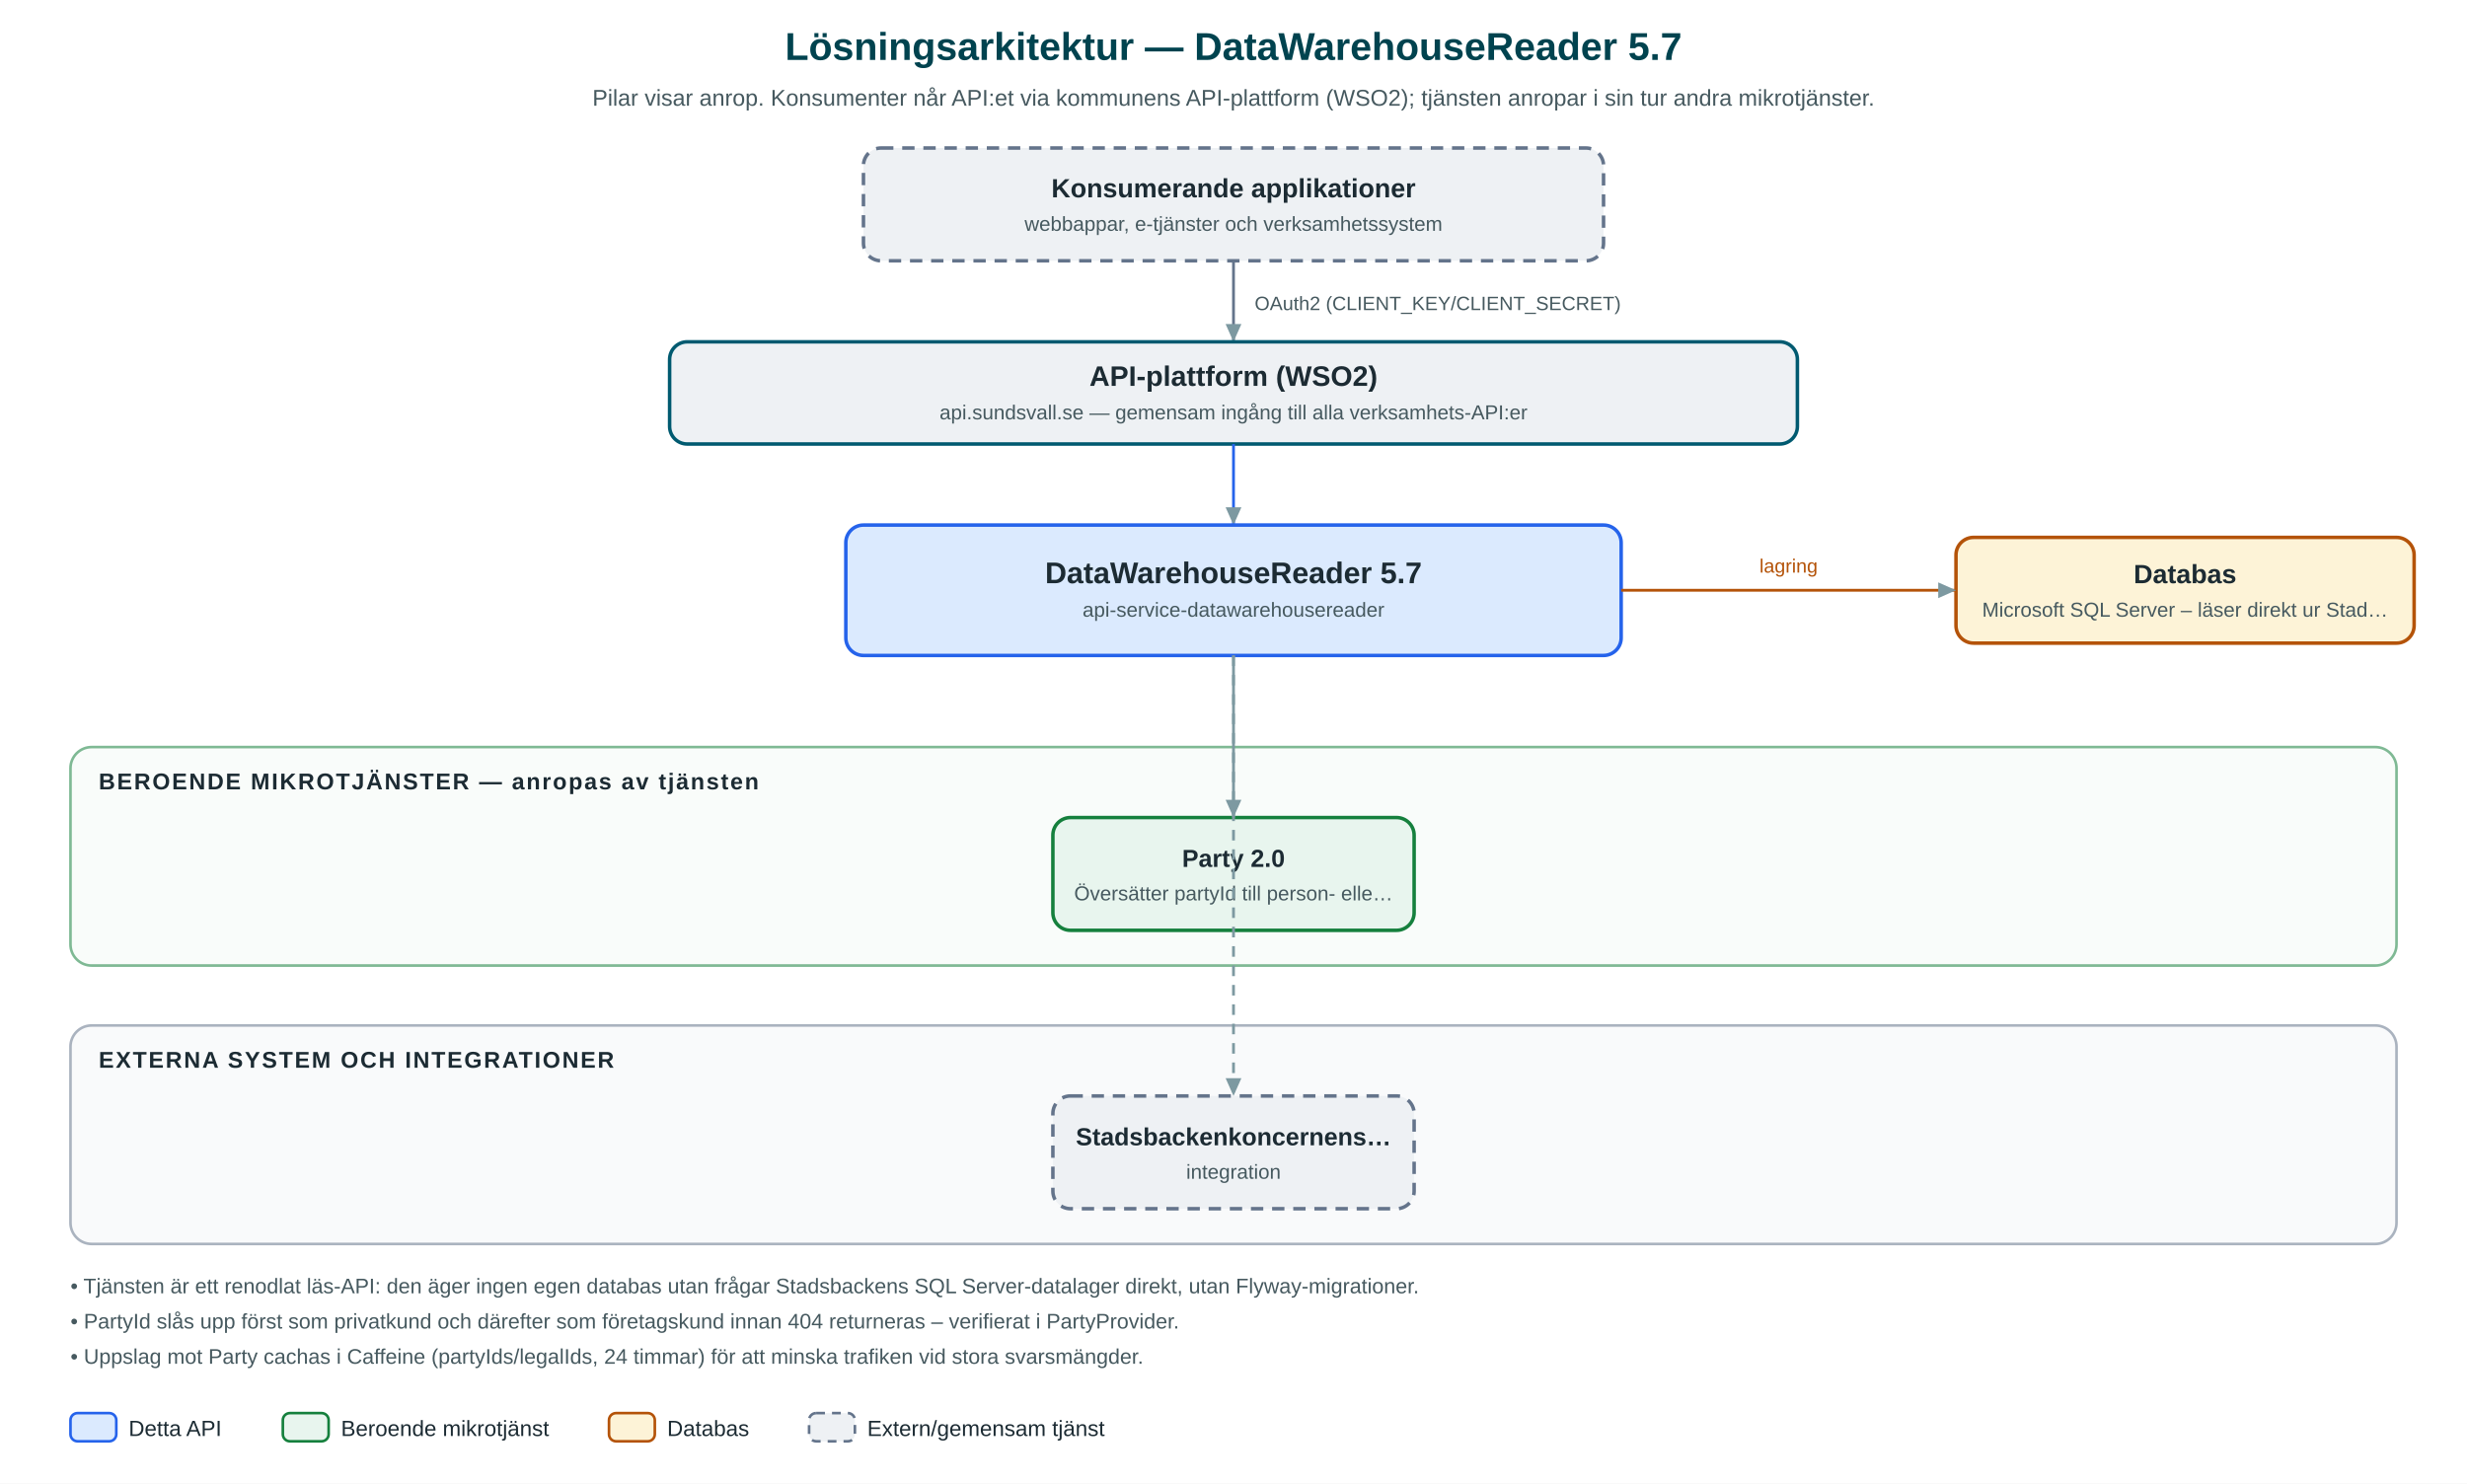
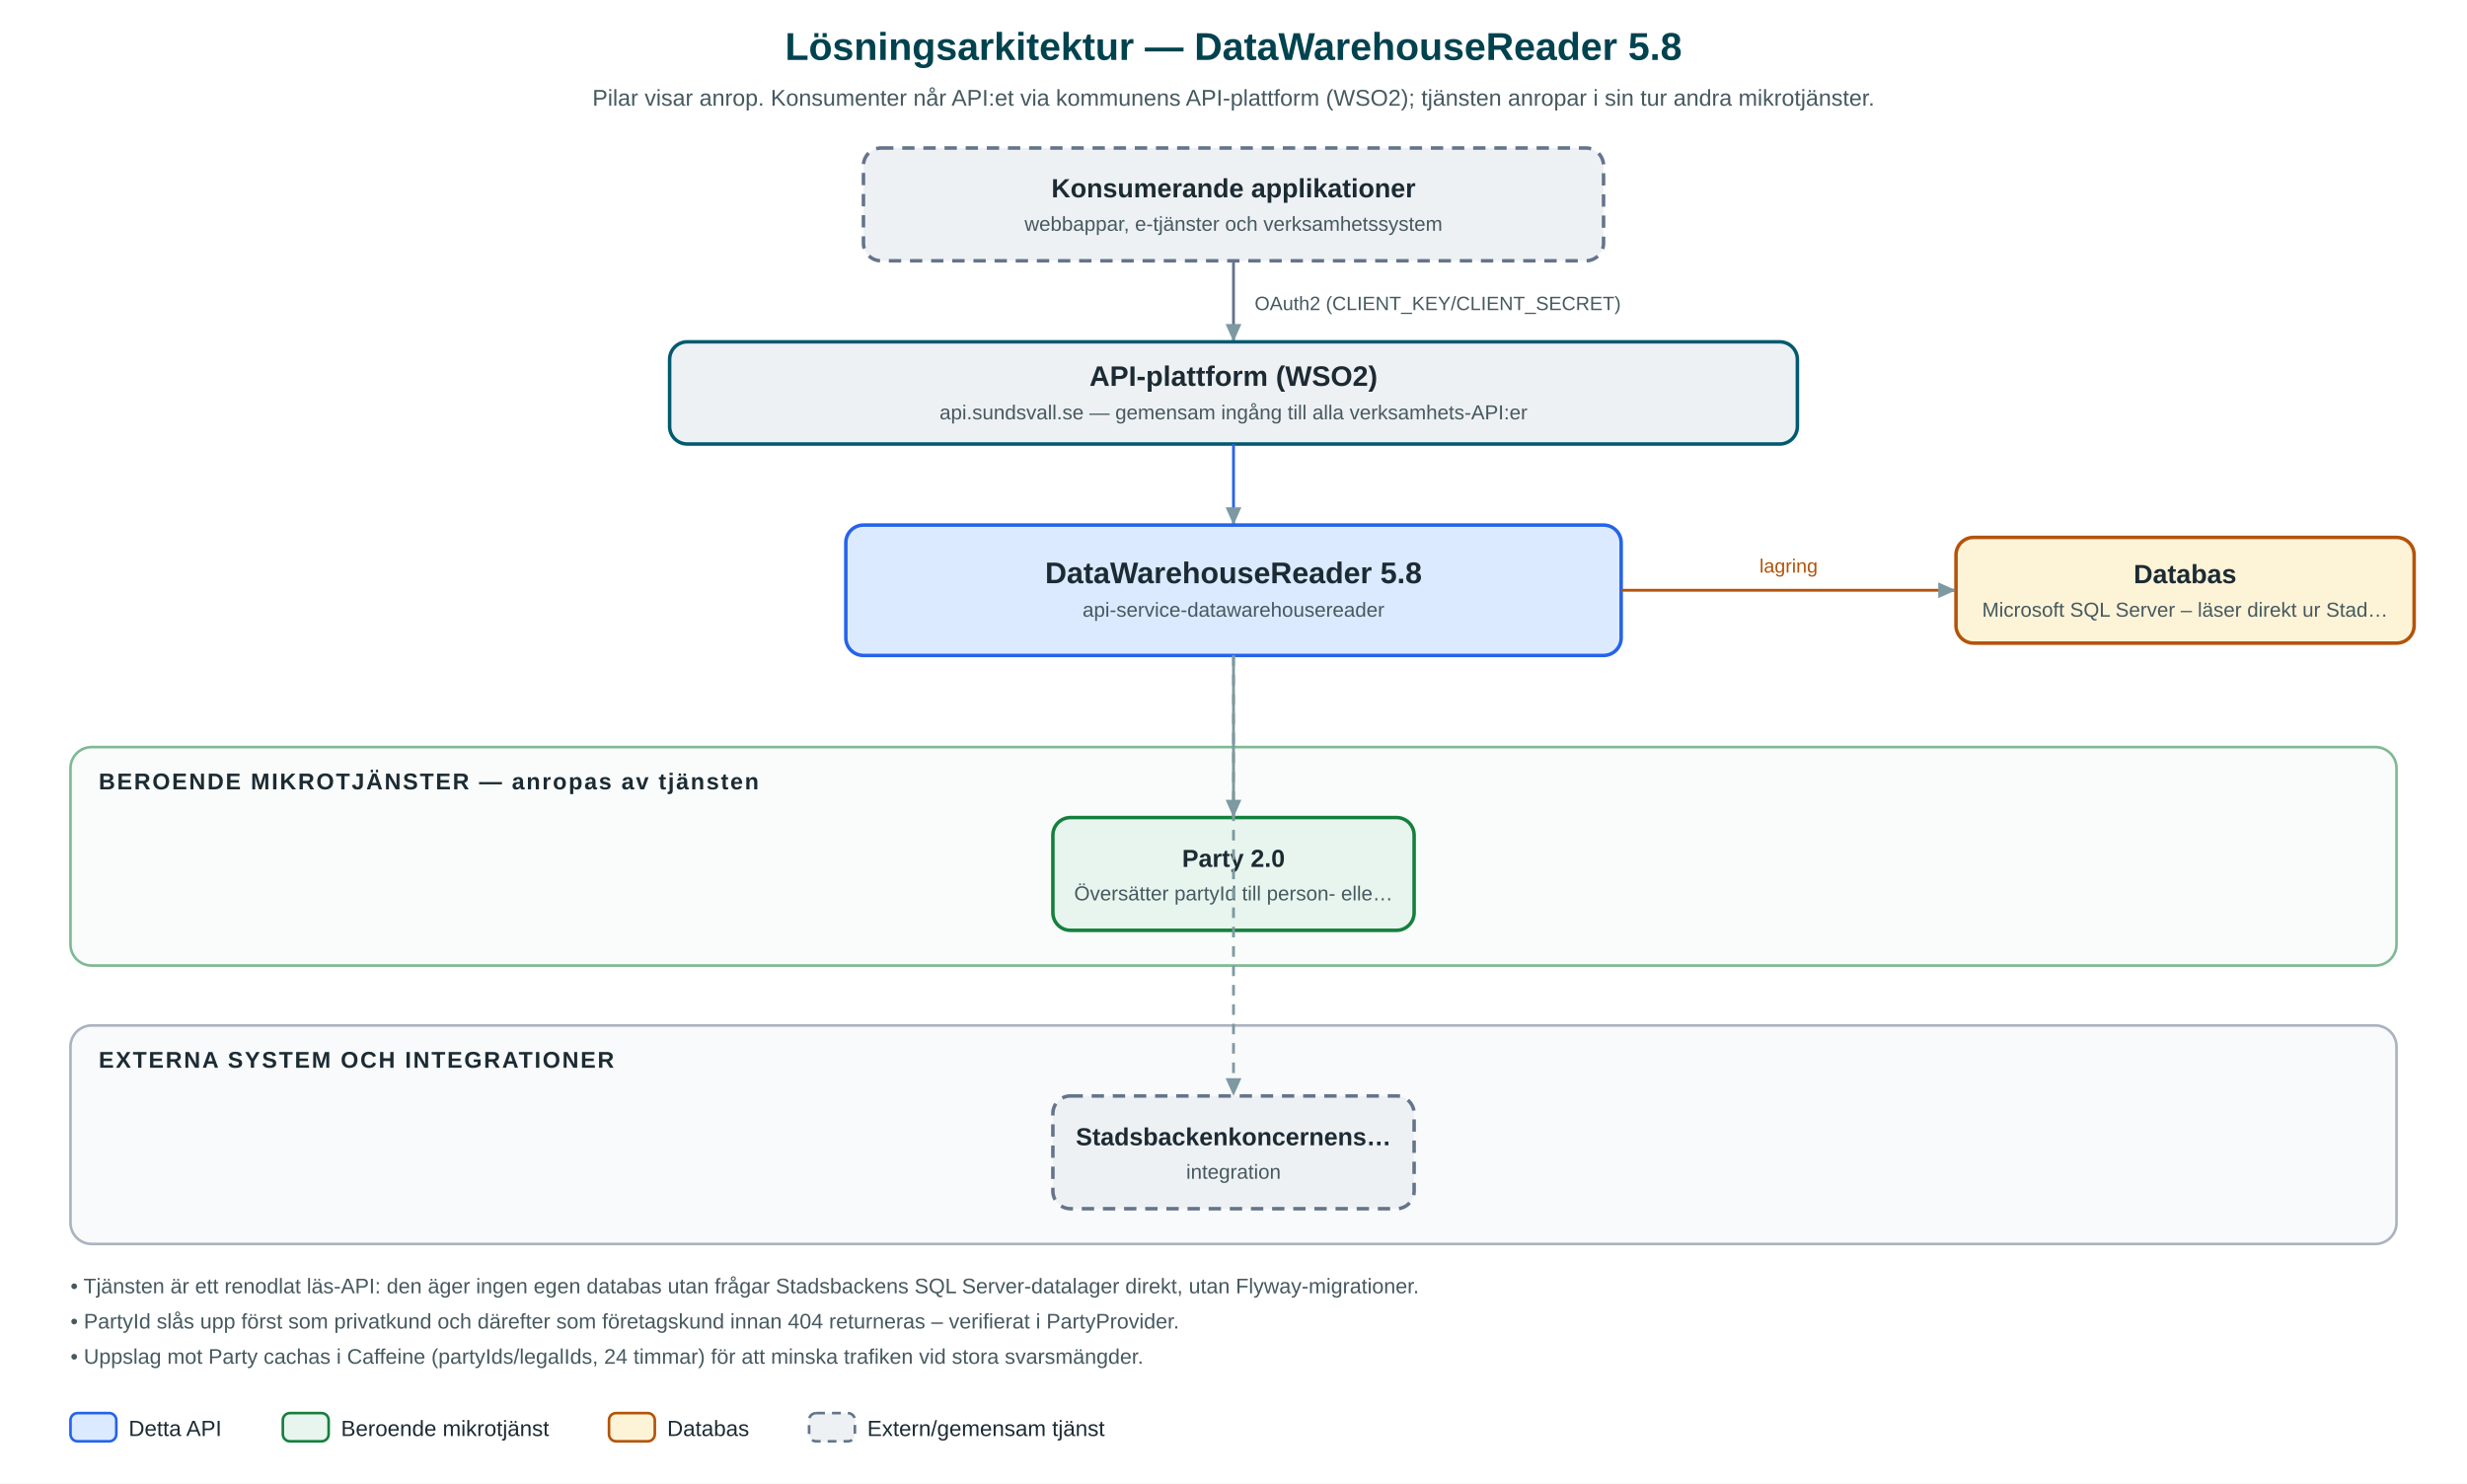
- <svg xmlns="http://www.w3.org/2000/svg" viewBox="0 0 1400 842" font-family="Segoe UI, Helvetica Neue, Arial, sans-serif" role="img" aria-label="Arkitekturdiagram för DataWarehouseReader 5.7">
+ <svg xmlns="http://www.w3.org/2000/svg" viewBox="0 0 1400 842" font-family="Segoe UI, Helvetica Neue, Arial, sans-serif" role="img" aria-label="Arkitekturdiagram för DataWarehouseReader 5.8">
  <defs>
    <marker id="arr" viewBox="0 0 10 10" refX="9" refY="5" markerWidth="7" markerHeight="7" orient="auto-start-reverse">
      <path d="M 0 1 L 9 5 L 0 9 z" fill="#7d99a1" />
    </marker>
  </defs>
  <rect width="1400" height="842" fill="#ffffff" />
-   <text x="700.0" y="34" text-anchor="middle" font-size="22" font-weight="bold" fill="#00434f">Lösningsarkitektur — DataWarehouseReader 5.7</text>
+   <text x="700.0" y="34" text-anchor="middle" font-size="22" font-weight="bold" fill="#00434f">Lösningsarkitektur — DataWarehouseReader 5.8</text>
  <text x="700.0" y="60" text-anchor="middle" font-size="13" fill="#46595f">Pilar visar anrop. Konsumenter når API:et via kommunens API-plattform (WSO2); tjänsten anropar i sin tur andra mikrotjänster.</text>
  <rect x="490.0" y="84" rx="10" width="420" height="64" fill="#eef1f4" stroke="#64748b" stroke-width="2" stroke-dasharray="7,5" />
  <text x="700.0" y="112.0" text-anchor="middle" font-size="15" font-weight="bold" fill="#1c2b33">Konsumerande applikationer</text>
  <text x="700.0" y="131.0" text-anchor="middle" font-size="11.5" fill="#46595f">webbappar, e-tjänster och verksamhetssystem</text>
  <path d="M 700.0 148 L 700.0 194" fill="none" stroke="#64748b" stroke-width="1.6" marker-end="url(#arr)" />
  <text x="712.0" y="176" font-size="11" fill="#46595f">OAuth2 (CLIENT_KEY/CLIENT_SECRET)</text>
  <rect x="380.0" y="194" rx="10" width="640" height="58" fill="#eef1f4" stroke="#005a70" stroke-width="2" />
  <text x="700.0" y="219.0" text-anchor="middle" font-size="16" font-weight="bold" fill="#1c2b33">API-plattform (WSO2)</text>
  <text x="700.0" y="238.0" text-anchor="middle" font-size="11.5" fill="#46595f">api.sundsvall.se — gemensam ingång till alla verksamhets-API:er</text>
  <path d="M 700.0 252 L 700.0 298" fill="none" stroke="#2563eb" stroke-width="1.6" marker-end="url(#arr)" />
  <rect x="480.0" y="298" rx="10" width="440" height="74" fill="#dbeafe" stroke="#2563eb" stroke-width="2" />
-   <text x="700.0" y="331.0" text-anchor="middle" font-size="17" font-weight="bold" fill="#1c2b33">DataWarehouseReader 5.7</text>
+   <text x="700.0" y="331.0" text-anchor="middle" font-size="17" font-weight="bold" fill="#1c2b33">DataWarehouseReader 5.8</text>
  <text x="700.0" y="350.0" text-anchor="middle" font-size="11.5" fill="#46595f">api-service-datawarehousereader</text>
  <rect x="1110" y="305" rx="10" width="260" height="60" fill="#fdf3d7" stroke="#b45309" stroke-width="2" />
  <text x="1240.0" y="331.0" text-anchor="middle" font-size="15" font-weight="bold" fill="#1c2b33">Databas</text>
  <text x="1240.0" y="350.0" text-anchor="middle" font-size="11.5" fill="#46595f">Microsoft SQL Server – läser direkt ur Stad…</text>
  <path d="M 920.0 335.0 L 1110 335.0" fill="none" stroke="#b45309" stroke-width="1.6" marker-end="url(#arr)" />
  <text x="1015.0" y="325.0" text-anchor="middle" font-size="11" fill="#b45309">lagring</text>
  <rect x="40" y="424" rx="12" width="1320" height="124" fill="#f4faf6" stroke="#15803d" stroke-width="1.5" opacity="0.55" />
  <text x="56" y="448" font-size="13" font-weight="bold" letter-spacing="1" fill="#1c2b33">BEROENDE MIKROTJÄNSTER — anropas av tjänsten</text>
  <rect x="597.5" y="464" rx="10" width="205" height="64" fill="#e8f5ee" stroke="#15803d" stroke-width="2" />
  <text x="700.0" y="492.0" text-anchor="middle" font-size="14" font-weight="bold" fill="#1c2b33">Party 2.0</text>
  <text x="700.0" y="511.0" text-anchor="middle" font-size="11.5" fill="#46595f">Översätter partyId till person- elle…</text>
  <path d="M 700.0 372 C 700.0 418.0, 700.0 418.0, 700.0 464" fill="none" stroke="#7d99a1" stroke-width="1.6" marker-end="url(#arr)" />
  <rect x="40" y="582" rx="12" width="1320" height="124" fill="#f4f5f7" stroke="#64748b" stroke-width="1.5" opacity="0.55" />
  <text x="56" y="606" font-size="13" font-weight="bold" letter-spacing="1" fill="#1c2b33">EXTERNA SYSTEM OCH INTEGRATIONER</text>
  <rect x="597.5" y="622" rx="10" width="205" height="64" fill="#eef1f4" stroke="#64748b" stroke-width="2" stroke-dasharray="7,5" />
  <text x="700.0" y="650.0" text-anchor="middle" font-size="14" font-weight="bold" fill="#1c2b33">Stadsbackenkoncernens…</text>
  <text x="700.0" y="669.0" text-anchor="middle" font-size="11.5" fill="#46595f">integration</text>
  <path d="M 700.0 372 C 700.0 497.0, 700.0 497.0, 700.0 622" fill="none" stroke="#7d99a1" stroke-width="1.6" stroke-dasharray="6,5" marker-end="url(#arr)" />
  <text x="40" y="734" font-size="12" fill="#46595f">• Tjänsten är ett renodlat läs-API: den äger ingen egen databas utan frågar Stadsbackens SQL Server-datalager direkt, utan Flyway-migrationer.</text>
  <text x="40" y="754" font-size="12" fill="#46595f">• PartyId slås upp först som privatkund och därefter som företagskund innan 404 returneras – verifierat i PartyProvider.</text>
  <text x="40" y="774" font-size="12" fill="#46595f">• Uppslag mot Party cachas i Caffeine (partyIds/legalIds, 24 timmar) för att minska trafiken vid stora svarsmängder.</text>
  <rect x="40" y="802" width="26" height="16" rx="4" fill="#dbeafe" stroke="#2563eb" stroke-width="1.5" />
  <text x="73" y="815" font-size="12.5" fill="#1c2b33">Detta API</text>
  <rect x="160.5" y="802" width="26" height="16" rx="4" fill="#e8f5ee" stroke="#15803d" stroke-width="1.5" />
  <text x="193.5" y="815" font-size="12.5" fill="#1c2b33">Beroende mikrotjänst</text>
  <rect x="345.6" y="802" width="26" height="16" rx="4" fill="#fdf3d7" stroke="#b45309" stroke-width="1.5" />
  <text x="378.6" y="815" font-size="12.5" fill="#1c2b33">Databas</text>
  <rect x="459.15" y="802" width="26" height="16" rx="4" fill="#eef1f4" stroke="#64748b" stroke-width="1.5" stroke-dasharray="5,4" />
  <text x="492.15" y="815" font-size="12.5" fill="#1c2b33">Extern/gemensam tjänst</text>
</svg>
